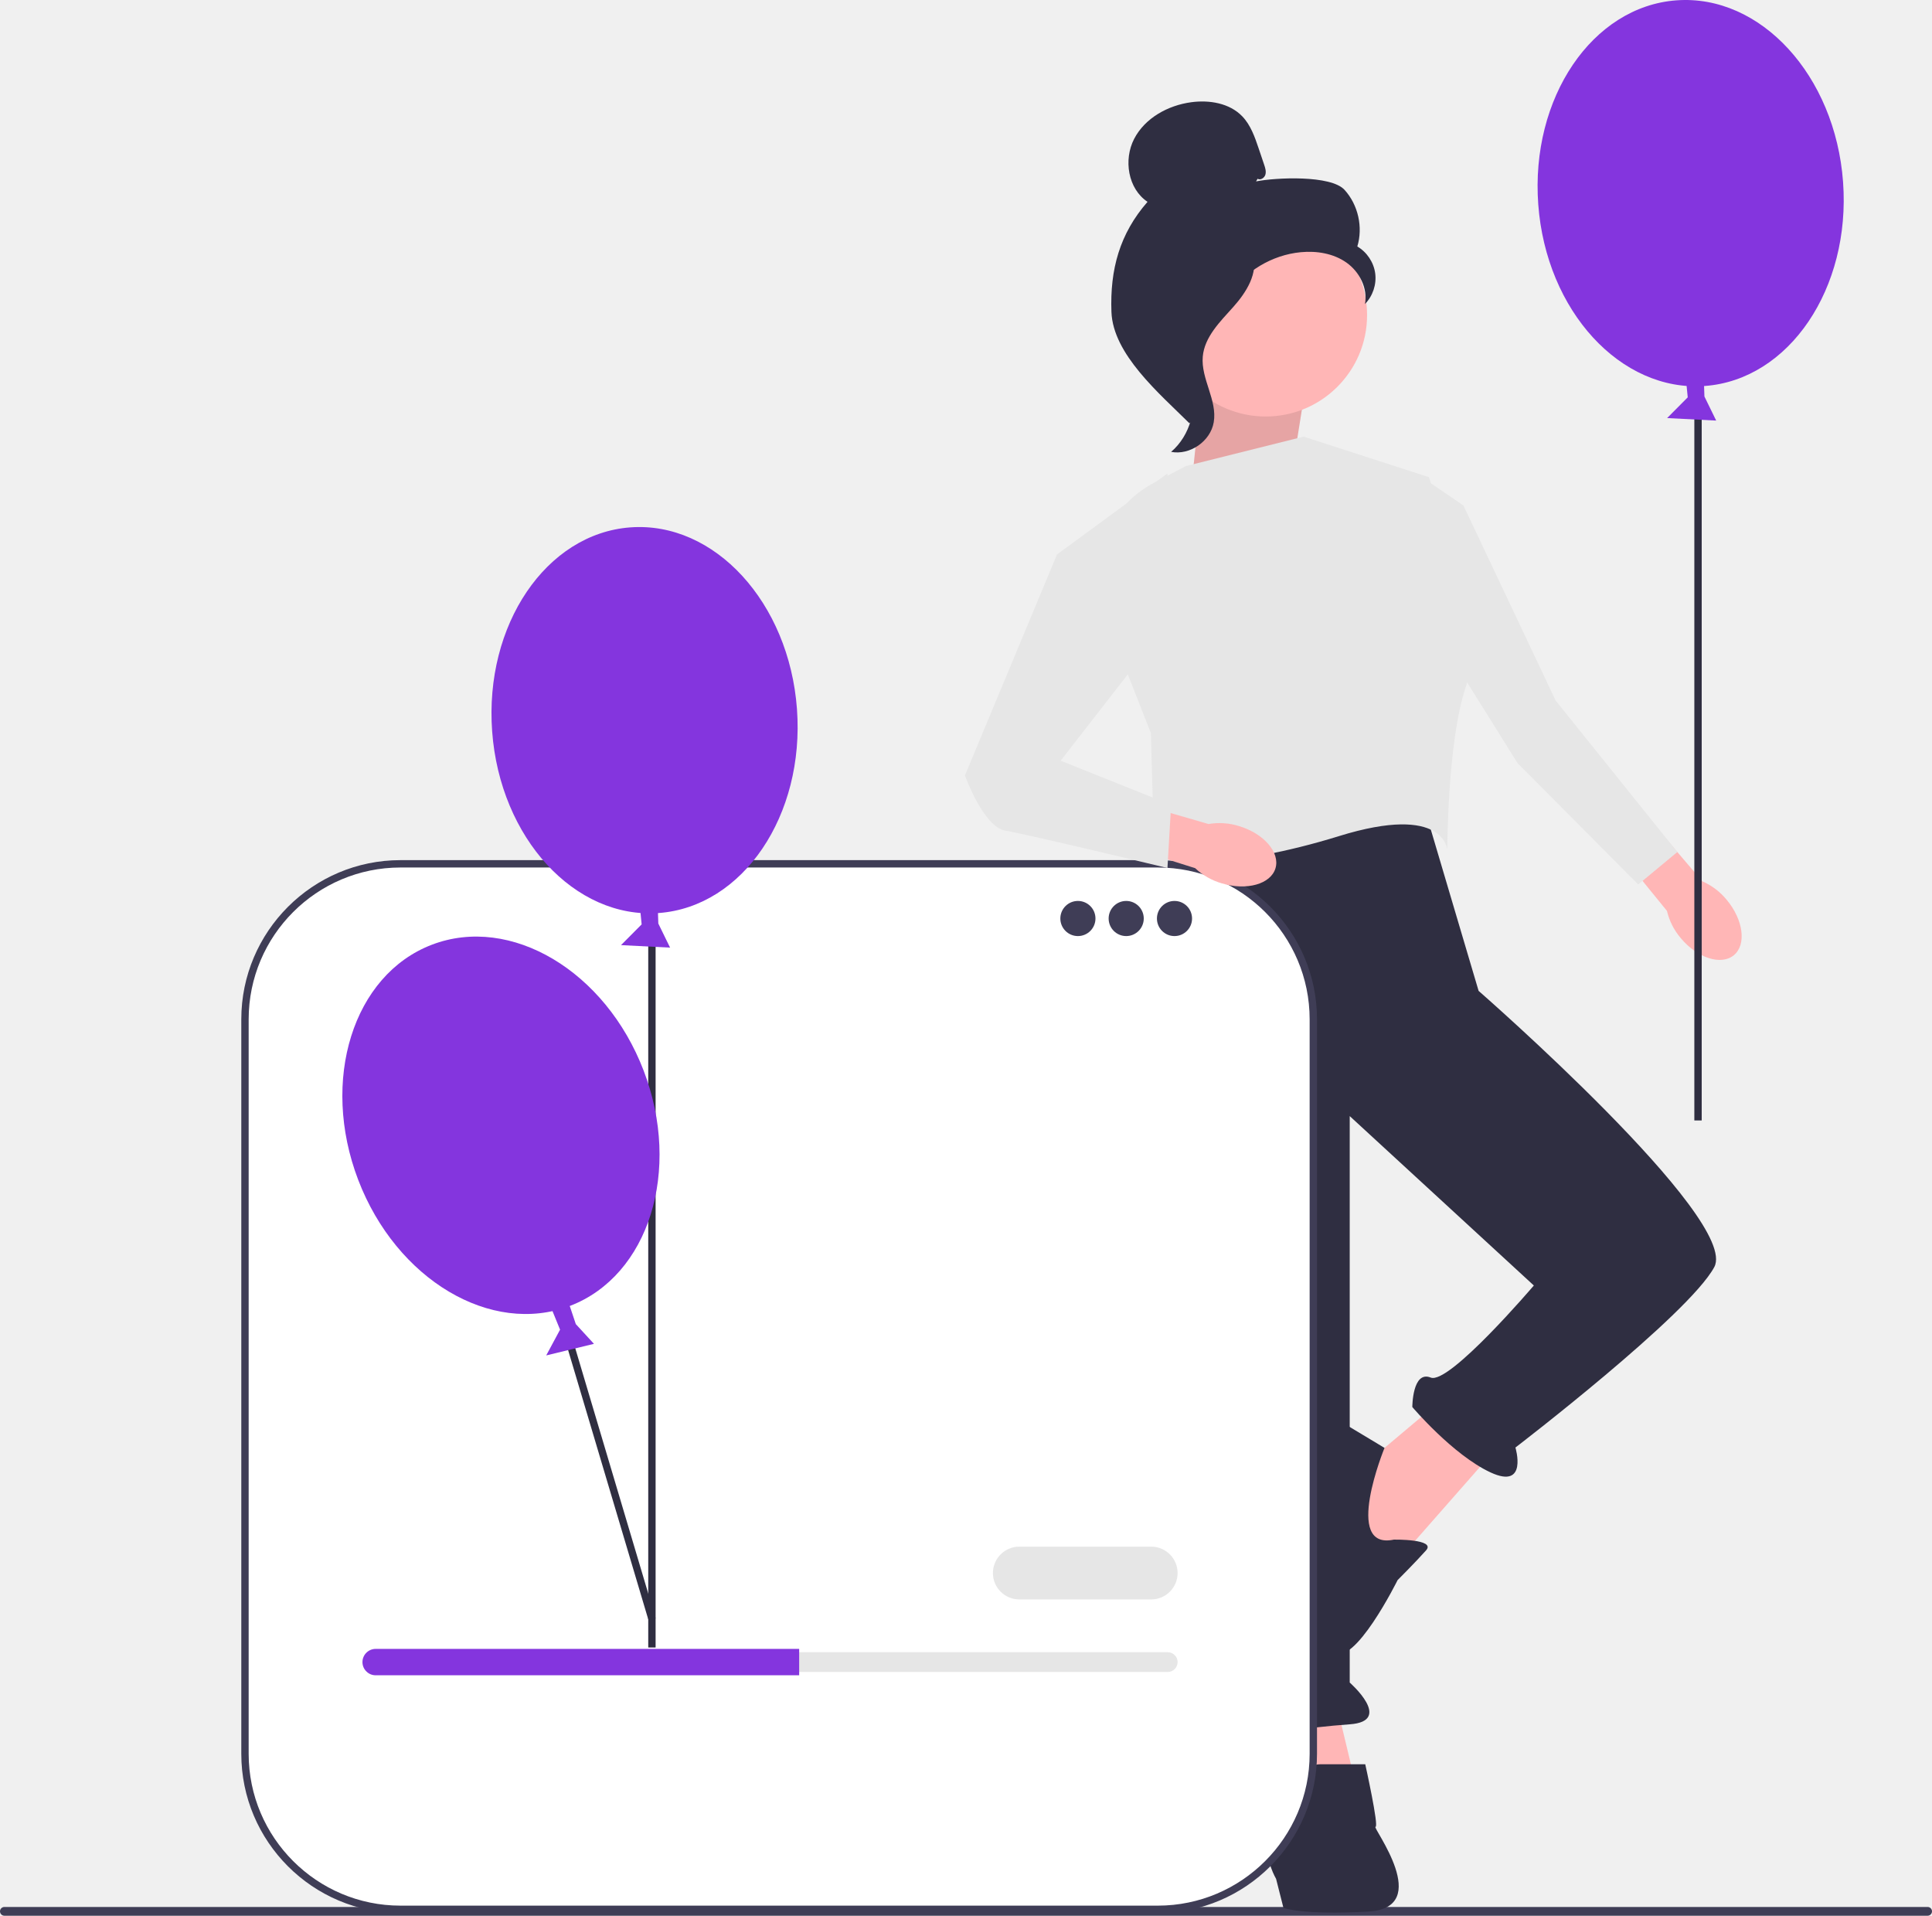
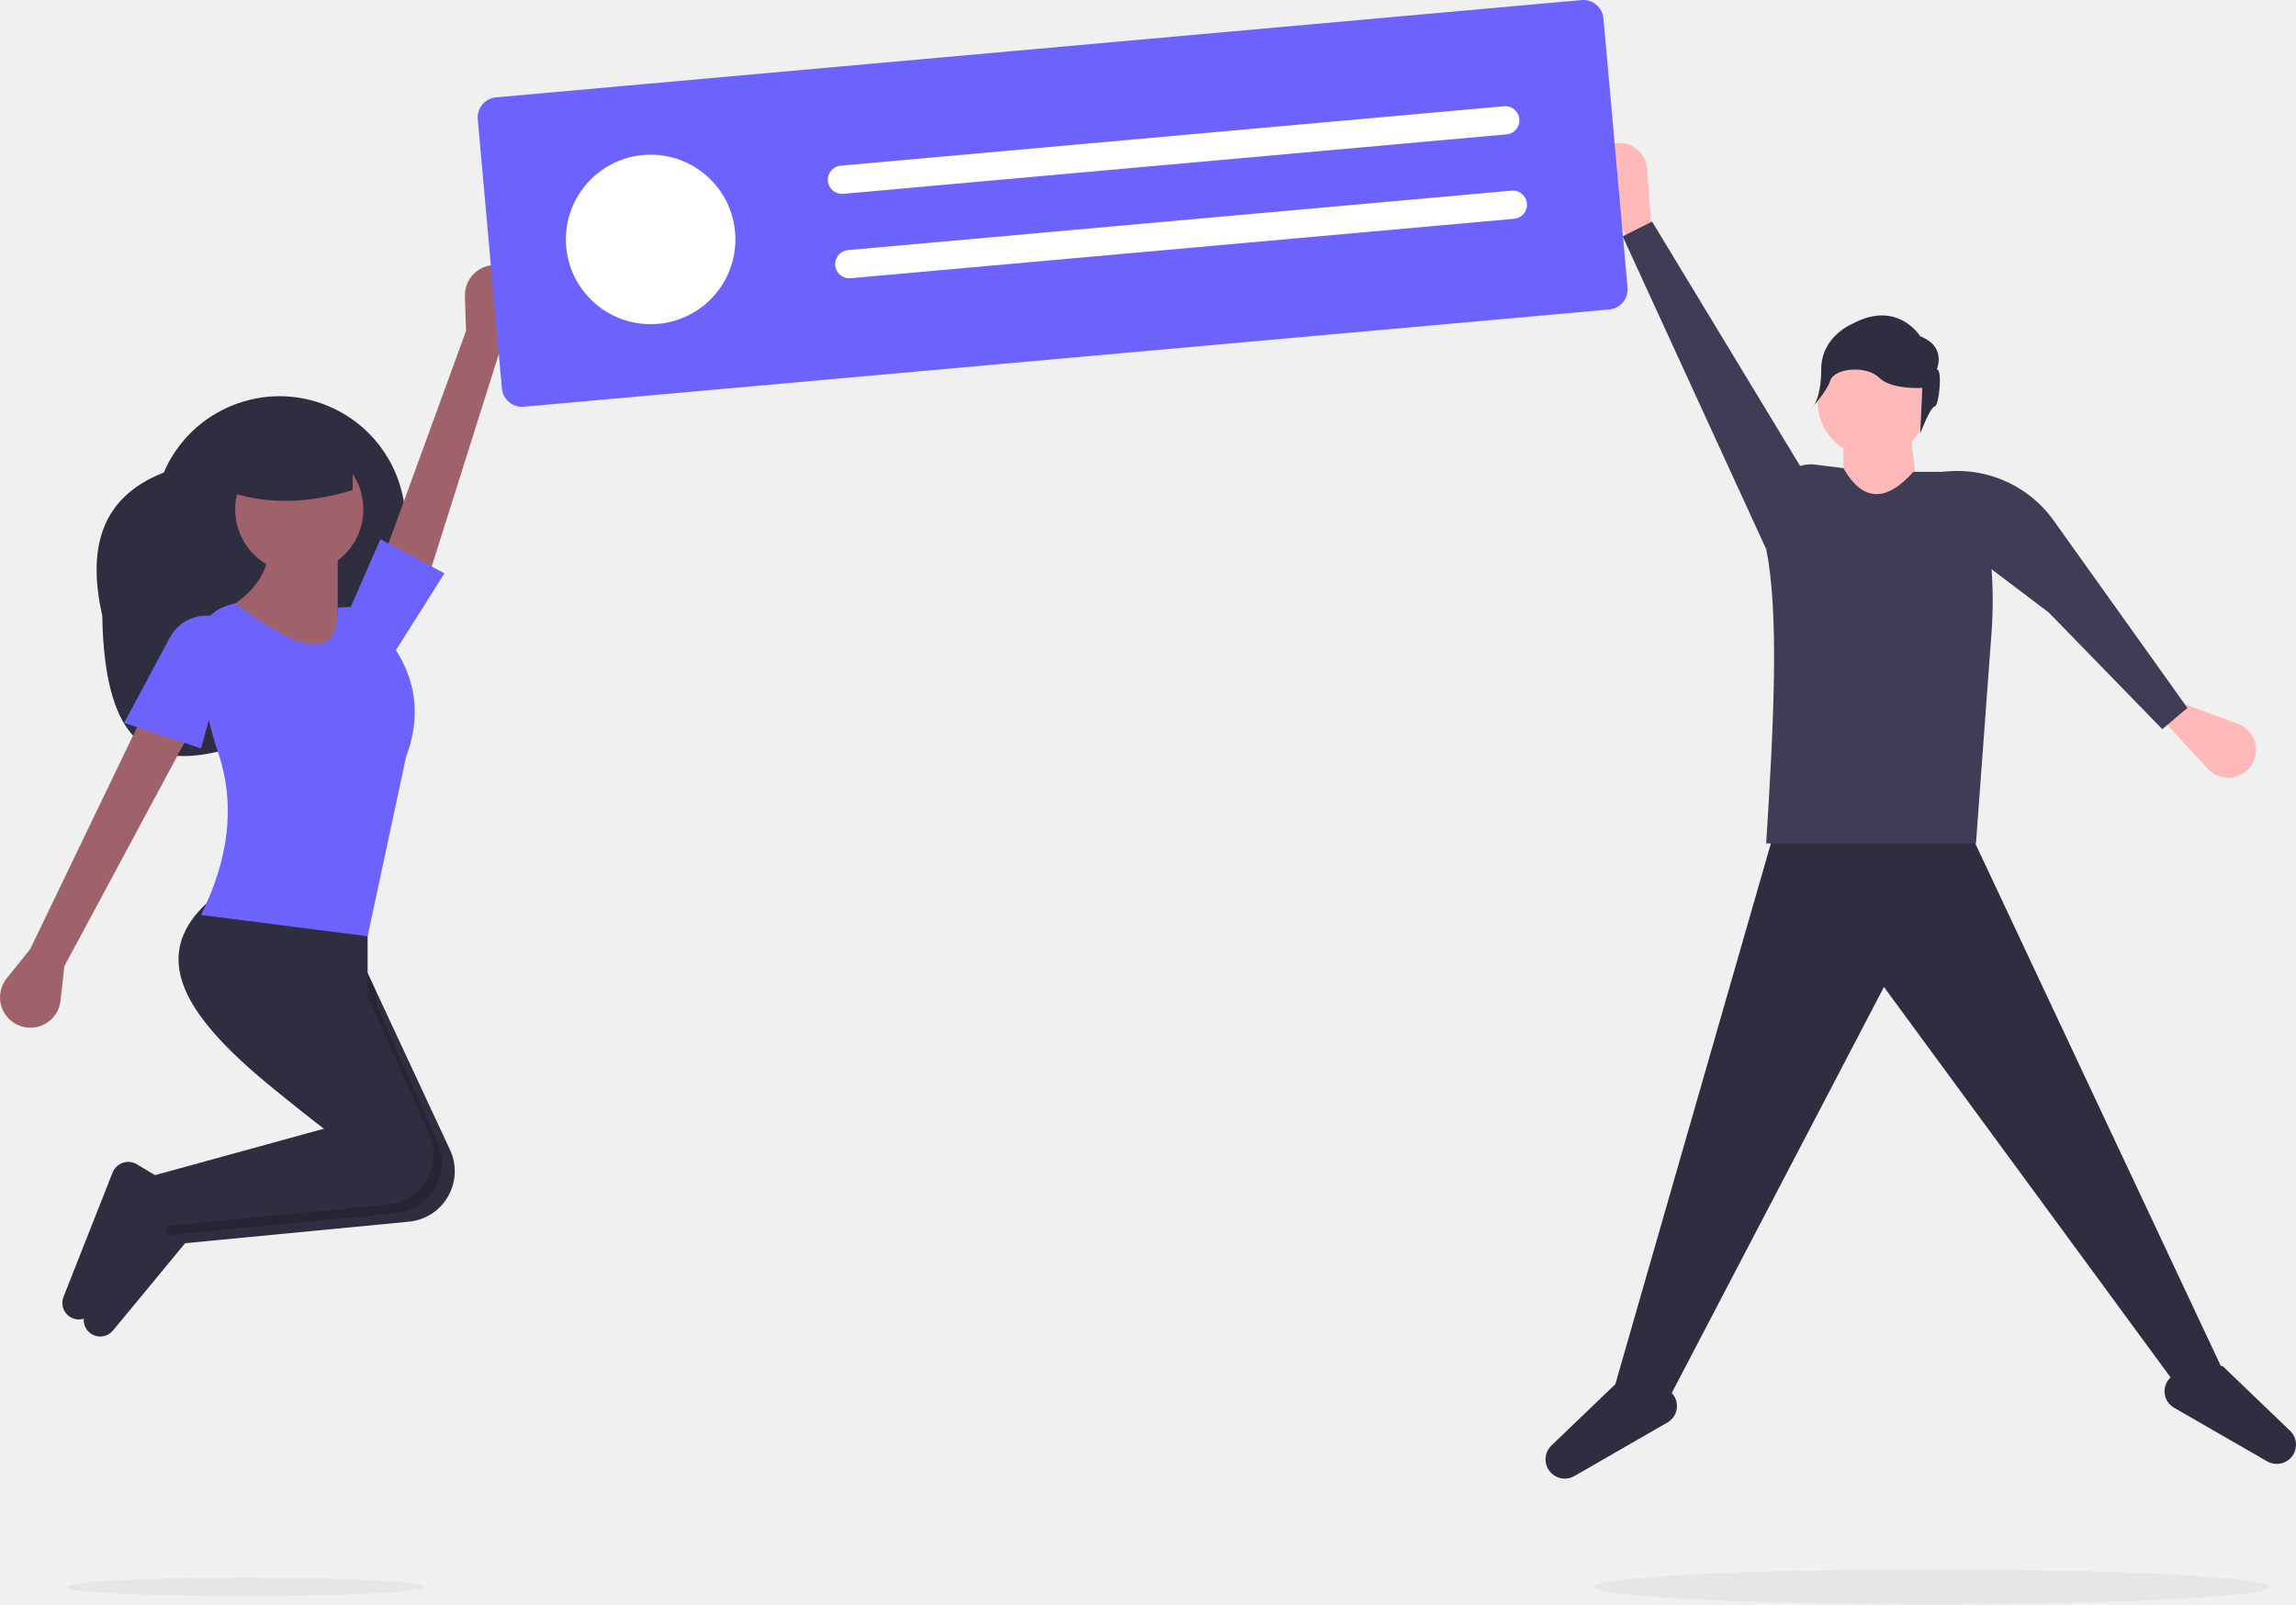
- <svg xmlns="http://www.w3.org/2000/svg" width="524.67" height="520.188" viewBox="0 0 524.67 520.188">
-   <path d="M524.67,518.998c0,.66-.53,1.19-1.19,1.19H1.19c-.66,0-1.19-.53-1.19-1.19s.53-1.19,1.19-1.19H523.48c.66,0,1.19,.53,1.19,1.19Z" fill="#3f3d56" />
-   <polygon points="362.542 461.059 368.542 486.059 350.542 491.059 346.542 464.059 362.542 461.059" fill="#ffb6b6" />
-   <polygon points="391.542 380.059 372.542 396.059 360.542 415.059 377.542 426.059 406.542 393.059 391.542 380.059" fill="#ffb6b6" />
-   <path d="M385.542,215.059l16,54s71,62,64,75c-7,13-54,49-54,49,0,0,3.488,11.512-6.756,6.756-10.244-4.756-21.244-17.756-21.244-17.756,0,0,0-10,5-8,5,2,28-25,28-25l-50-46v153.815s12,10.492,0,11.339c-12,.846-23,2.846-23,2.846,0,0-14-5-9-10l-15-82-11-100,8-52,69-12Z" fill="#2f2e41" />
-   <path d="M353.542,483.059s1-4,5-4h12.217s3.783,17,2.783,17,16,22-2,23c-18,1-23-1-23-1l-2-7.894s-3-5.106-2-9.106,9-18,9-18Z" fill="#2f2e41" />
-   <path d="M378.542,418.059s11.486-.181,8.743,2.909c-2.743,3.091-7.743,8.091-7.743,8.091,0,0-11.894,24-17.447,19.5-5.553-4.5-14.553-54.5-11.553-60.5s7-6,7-6l18.449,11.096s-11.449,27.904,2.551,24.904Z" fill="#2f2e41" />
-   <polygon points="350.542 130.059 354.542 105.059 327.542 94.059 323.542 132.059 350.542 130.059" fill="#ffb6b6" />
-   <polygon points="350.542 130.059 354.542 105.059 327.542 94.059 323.542 132.059 350.542 130.059" opacity=".1" />
-   <path d="M322.042,126.559l32-8,34,11s15,42,10,57c-5,15-5,44.299-5,44.299,0,0-.5-12.799-29.5-3.799-29,9-50,8-50,8l-1-36-12.562-31.977c-5.369-13.668,.418-29.186,13.426-35.999l8.636-4.524Z" fill="#e6e6e6" />
-   <g>
-     <path id="uuid-1b03a630-7e31-41b5-b302-96493ff31189-117" d="M468.936,244.361c4.515,5.41,5.384,12.124,1.941,14.997-3.443,2.873-9.894,.816-14.41-4.596-1.834-2.137-3.129-4.682-3.777-7.423l-18.842-23.162,9.178-7.428,19.281,22.565c2.581,1.128,4.854,2.859,6.629,5.046Z" fill="#ffb6b6" />
-     <polygon points="386.589 129.878 380.031 155.854 412.128 207.233 444.894 240.164 455.514 231.353 422.469 190.237 397.421 137.259 386.589 129.878" fill="#e6e6e6" />
+ <svg xmlns="http://www.w3.org/2000/svg" height="665.128" viewBox="0 0 951.571 665.128" width="951.571">
+   <g transform="translate(-124.2146 -117.4361)">
+     <path d="m166.6 372.686c.91 56.174 21.905 62.255 47.689 56.397 29.454-6.693 53.63-27.671 65.545-55.427l8.217-19.142a52.217 52.217 0 0 0 -27.384-68.58h-0a52.217 52.217 0 0 0 -68.58 27.384c-26.442 10.387-31.664 31.891-25.486 59.368z" fill="#2f2e41" />
+     <path d="m332.389 259.626 7.914-13.391a12.58 12.58 0 0 0 -7.109-18.417 12.58 12.58 0 0 0 -16.295 12.423l.465 14.395-37.191 101.921 20.281 4.234z" fill="#9f616a" />
+     <path d="m136.73 510.879-9.741 12.127a12.58 12.58 0 0 0 4.412 19.242 12.58 12.58 0 0 0 17.898-9.975l1.59-14.314 51.332-95.583-19.471-7.08z" fill="#9f616a" />
+     <path d="m196.912 611.773 1.434 17.223.336 4.018 95.335-9.169a21.02 21.02 0 0 0 16.833-29.471l-30.746-66.005-10.62-22.798-46.021-10.62c-37.95 29.047-3.806 61.102 39.154 93.53q2.522 1.912 5.098 3.823z" fill="#2f2e41" />
+     <path d="m164.789 671.411a6.85 6.85 0 0 0 6.249-2.418l31.185-37.75-1.77-17.701-10.633-6.38a6.987 6.987 0 0 0 -10.094 3.426l-20.34 51.527a6.85 6.85 0 0 0 5.403 9.296z" fill="#2f2e41" />
+     <path d="m191.602 608.232 1.77 21.241 4.974-.478 90.361-8.691a21.02 21.02 0 0 0 16.833-29.471l-25.436-56.943v-5.523l-10.62-22.798-46.021-10.62c-37.95 29.047-3.806 61.102 39.154 93.53l-.212.283z" opacity=".2" />
+     <path d="m155.938 664.331a6.85 6.85 0 0 0 6.249-2.418l31.185-37.75-1.77-17.701-10.633-6.38a6.987 6.987 0 0 0 -10.094 3.426l-20.34 51.527a6.85 6.85 0 0 0 5.402 9.296z" fill="#2f2e41" />
+     <path d="m188.062 604.692 1.77 21.241 95.335-9.171a21.023 21.023 0 0 0 16.841-29.467l-25.443-56.944v-31.861l-61.952-10.62c-39.443 30.187-1.012 63.627 44.251 97.353z" fill="#2f2e41" />
  </g>
-   <g>
-     <ellipse cx="459.129" cy="52.448" rx="41.5" ry="52.5" transform="translate(-2.61679 33.98) rotate(-4.22648)" fill="#8435de" />
-     <rect x="460.129" y="104.805" width="2" height="199.438" fill="#2f2e41" />
-     <polygon points="462.626 100.594 462.866 107.661 466.06 114.203 452.736 113.523 458.336 107.89 457.703 101.469 462.626 100.594" fill="#8435de" />
-   </g>
-   <g>
-     <circle cx="343.719" cy="85.562" r="27.534" fill="#ffb6b6" />
-     <path d="M341.521,48.545c.797,.465,1.864-.239,2.119-1.125s-.042-1.828-.337-2.702l-1.486-4.4c-1.054-3.121-2.172-6.35-4.454-8.726-3.444-3.585-8.918-4.497-13.845-3.836-6.327,.848-12.571,4.275-15.513,9.941-2.942,5.666-1.69,13.572,3.627,17.106-7.577,8.684-10.218,18.362-9.801,29.88,.417,11.517,12.968,22.117,21.153,30.23,1.828-1.108,3.49-6.301,2.484-8.187s.435-4.072-.81-5.809-2.286,1.029-1.028-.699c.794-1.09-2.305-3.598-1.125-4.251,5.71-3.156,7.609-10.273,11.195-15.723,4.325-6.574,11.728-11.025,19.562-11.764,4.316-.407,8.874,.33,12.411,2.835,3.537,2.505,5.827,6.983,5.007,11.239,2.124-2.157,3.182-5.318,2.783-8.319-.399-3.001-2.245-5.776-4.859-7.303,1.589-5.256,.228-11.302-3.461-15.37s-18.654-3.375-24.04-2.304" fill="#2f2e41" />
-     <path d="M340.685,68.641c-7.133,.77-12.284,6.949-16.633,12.656-2.507,3.289-5.133,6.921-5.07,11.056,.064,4.181,2.859,7.766,4.195,11.728,2.183,6.476,.055,14.181-5.142,18.618,5.136,.975,10.688-2.876,11.574-8.028,1.032-5.997-3.514-11.786-2.976-17.847,.474-5.34,4.683-9.45,8.26-13.443,3.578-3.993,6.938-9.291,5.292-14.394" fill="#2f2e41" />
-   </g>
-   <path d="M314.426,234.558H108.758c-23.323,0-42.23,18.907-42.23,42.23v199.433c0,23.323,18.907,42.23,42.23,42.23h205.669c23.323,0,42.23-18.907,42.23-42.23v-199.433c0-23.323-18.907-42.23-42.23-42.23Z" fill="#fff" />
-   <path d="M314.426,519.45H108.758c-23.837,0-43.23-19.393-43.23-43.229v-199.433c0-23.837,19.393-43.23,43.23-43.23h205.669c23.837,0,43.23,19.393,43.23,43.23v199.433c0,23.837-19.393,43.229-43.23,43.229ZM108.758,235.558c-22.734,0-41.23,18.496-41.23,41.23v199.433c0,22.734,18.496,41.229,41.23,41.229h205.669c22.734,0,41.23-18.495,41.23-41.229v-199.433c0-22.734-18.496-41.23-41.23-41.23H108.758Z" fill="#3f3d56" />
-   <circle cx="292.725" cy="249.408" r="4.769" fill="#3f3d56" />
-   <circle cx="305.84" cy="249.408" r="4.769" fill="#3f3d56" />
-   <circle cx="318.955" cy="249.408" r="4.769" fill="#3f3d56" />
-   <path d="M102.015,448.631c-1.482,0-2.687,1.205-2.687,2.687,0,.722,.279,1.391,.785,1.884,.511,.523,1.18,.803,1.901,.803h215.098c1.482,0,2.687-1.205,2.687-2.687,0-.722-.279-1.391-.785-1.884-.511-.523-1.18-.803-1.901-.803H102.015Z" fill="#e6e6e6" />
-   <path d="M217.03,447.735v7.165H102.015c-.985,0-1.881-.394-2.526-1.057-.663-.645-1.057-1.54-1.057-2.526,0-1.97,1.612-3.583,3.583-3.583h115.014Z" fill="#8435de" />
-   <path d="M312.636,434.301h-35.826c-3.951,0-7.165-3.213-7.165-7.165s3.214-7.165,7.165-7.165h35.826c3.951,0,7.165,3.213,7.165,7.165s-3.214,7.165-7.165,7.165Z" fill="#e6e6e6" />
-   <g>
-     <polyline points="178.044 439.422 153 355.274 151.083 355.844 176.039 439.696" fill="#2f2e41" />
-     <ellipse cx="175.042" cy="195.559" rx="41.5" ry="52.5" transform="translate(-13.93649 13.43225) rotate(-4.22648)" fill="#8435de" />
-     <rect x="176.042" y="247.916" width="2" height="199.438" fill="#2f2e41" />
-     <polygon points="154.126 352.836 156.371 359.541 161.298 364.901 148.333 368.049 152.095 361.052 149.657 355.078 154.126 352.836" fill="#8435de" />
-     <polygon points="178.54 243.705 178.78 250.772 181.973 257.314 168.649 256.634 174.25 251.001 173.617 244.579 178.54 243.705" fill="#8435de" />
-     <ellipse cx="136.042" cy="305.559" rx="41.5" ry="52.5" transform="translate(-100.1934 68.77521) rotate(-20.93384)" fill="#8435de" />
-   </g>
-   <path id="uuid-b40723c2-846b-43d4-8d7a-d7be28bdc184-118" d="M336.509,224.322c6.746,2.037,11.163,7.168,9.866,11.461-1.297,4.293-7.816,6.121-14.564,4.082-2.707-.777-5.188-2.191-7.236-4.124l-28.473-8.99,3.584-11.25,28.511,8.251c2.776-.476,5.626-.281,8.312,.571Z" fill="#ffb6b6" />
-   <path d="M287.042,150.559l30-22-1,42-28,36,30,12-1,17.134s-38-9.134-44-10.134-11-15-11-15l25-60Z" fill="#e6e6e6" />
+   <circle cx="124.029" cy="211.127" fill="#9f616a" r="26.551" />
+   <path d="m212.843 372.815 37.171 24.781 31.861-7.08-17.701-17.701v-26.551l-28.321-1.77c-.595 10.603-6.67 20.305-23.011 28.321z" fill="#9f616a" transform="translate(-124.2146 -117.4361)" />
+   <path d="m207.533 496.719 69.032 8.85 15.931-74.342c7.401-19.734 3.155-37.168-10.547-52.737a11.824 11.824 0 0 0 -11.236-9.5l-6.537.285c.74 23.476-16.556 17.821-42.481-1.77l-3.13.939a17.583 17.583 0 0 0 -12.341 19.418l2.854 19.268a131.83 131.83 0 0 0 5.619 22.465c7.078 21.152 4.548 43.545-7.163 67.123z" fill="#6c63ff" transform="translate(-124.2146 -117.4361)" />
+   <path d="m175.672 417.066 31.861 10.62 14.16-51.332-4.797-2.181a17.204 17.204 0 0 0 -22.285 7.538z" fill="#6c63ff" transform="translate(-124.2146 -117.4361)" />
+   <path d="m145.27 251.839 17.701 19.47 21.24-33.631-26.551-14.16z" fill="#6c63ff" />
+   <path d="m217.268 320.598c16.684 6.291 34.49 5.639 53.102 0v-21.241h-53.102z" fill="#2f2e41" transform="translate(-124.2146 -117.4361)" />
+   <path d="m921.132 567.779-18.305 7.627-122.029-166.265-88.471 169.316-22.88-4.576 67.116-233.381h77.793z" fill="#2f2e41" />
+   <path d="m1069.903 724.001a7.976 7.976 0 0 1 -6.078-.783l-38.603-22.226a7.833 7.833 0 0 1 -1.63-12.327l3.45-3.45 18.304-1.525 27.982 26.863a7.976 7.976 0 0 1 -3.425 13.449z" fill="#2f2e41" transform="translate(-124.2146 -117.4361)" />
+   <path d="m770.63 730.103a7.976 7.976 0 0 0 6.078-.783l38.603-22.226a7.833 7.833 0 0 0 1.63-12.327l-3.45-3.45-18.304-1.525-27.982 26.863a7.976 7.976 0 0 0 3.425 13.449z" fill="#2f2e41" transform="translate(-124.2146 -117.4361)" />
+   <path d="m808.915 215.403-7.627 4.576-15.805-25.683a11.551 11.551 0 0 1 7.458-17.357 11.551 11.551 0 0 1 13.899 10.45z" fill="#ffb9b9" transform="translate(-124.2146 -117.4361)" />
+   <path d="m1020.188 415.361 3.164-8.312 28.303 10.411a11.551 11.551 0 0 1 4.872 18.252 11.551 11.551 0 0 1 -17.385.382z" fill="#ffb9b9" transform="translate(-124.2146 -117.4361)" />
+   <circle cx="776.222" cy="166.609" fill="#ffb9b9" r="22.88" />
+   <path d="m796.052 215.42h-32.033v-35.083l27.457-3.051z" fill="#ffb9b9" />
+   <path d="m943.147 467.088h-86.946c3.066-48.512 5.494-95.393 0-122.029l5.056-24.267a13.672 13.672 0 0 1 15.081-10.778l11.896 1.487c8.056 14.163 17.793 14.027 28.982 1.525h14.329a14.365 14.365 0 0 1 14.362 14.65 181.465 181.465 0 0 1 3.687 52.081z" fill="#3f3d56" transform="translate(-124.2146 -117.4361)" />
+   <path d="m672.497 97.967 12.203-6.101 65.591 108.301-18.304 27.456z" fill="#3f3d56" />
+   <path d="m1020.361 419.701 10.429-8.797-55.413-77.648a49.111 49.111 0 0 0 -48.844-19.775l-1.748.321 20.953 36.668 27.597 20.894z" fill="#3f3d56" transform="translate(-124.2146 -117.4361)" />
+   <path d="m926.898 270.538s4.275-9.406-6.841-13.681c0 0-9.406-15.392-28.218-5.131 0 0-12.826 5.131-12.826 18.812s-4.275 16.247-4.275 16.247 6.367-6.532 8.077-11.662 15.01-6.295 20.141-1.164 17.957 4.275 17.957 4.275l-.855 18.812s4.275-11.116 5.986-11.116 3.42-15.392.855-15.392z" fill="#2f2e41" transform="translate(-124.2146 -117.4361)" />
+   <ellipse cx="800.571" cy="657.836" fill="#e6e6e6" rx="140" ry="7.292" />
+   <ellipse cx="101.571" cy="657.836" fill="#e6e6e6" rx="74" ry="3.854" />
+   <path d="m791.169 245.725-449.869 40.319a8.374 8.374 0 0 1 -9.078-7.584l-10.001-111.593a8.374 8.374 0 0 1 7.584-9.078l449.869-40.319a8.374 8.374 0 0 1 9.078 7.584l10.001 111.593a8.374 8.374 0 0 1 -7.584 9.078z" fill="#6c63ff" transform="translate(-124.2146 -117.4361)" />
+   <circle cx="269.655" cy="99.253" fill="#fff" r="35.13" />
+   <path d="m472.588 186.12a5.855 5.855 0 0 0 1.045 11.663l274.919-24.639a5.855 5.855 0 1 0 -1.045-11.663z" fill="#fff" transform="translate(-124.2146 -117.4361)" />
+   <path d="m475.724 221.11a5.855 5.855 0 1 0 1.045 11.663l274.919-24.639a5.855 5.855 0 1 0 -1.045-11.663z" fill="#fff" transform="translate(-124.2146 -117.4361)" />
</svg>
